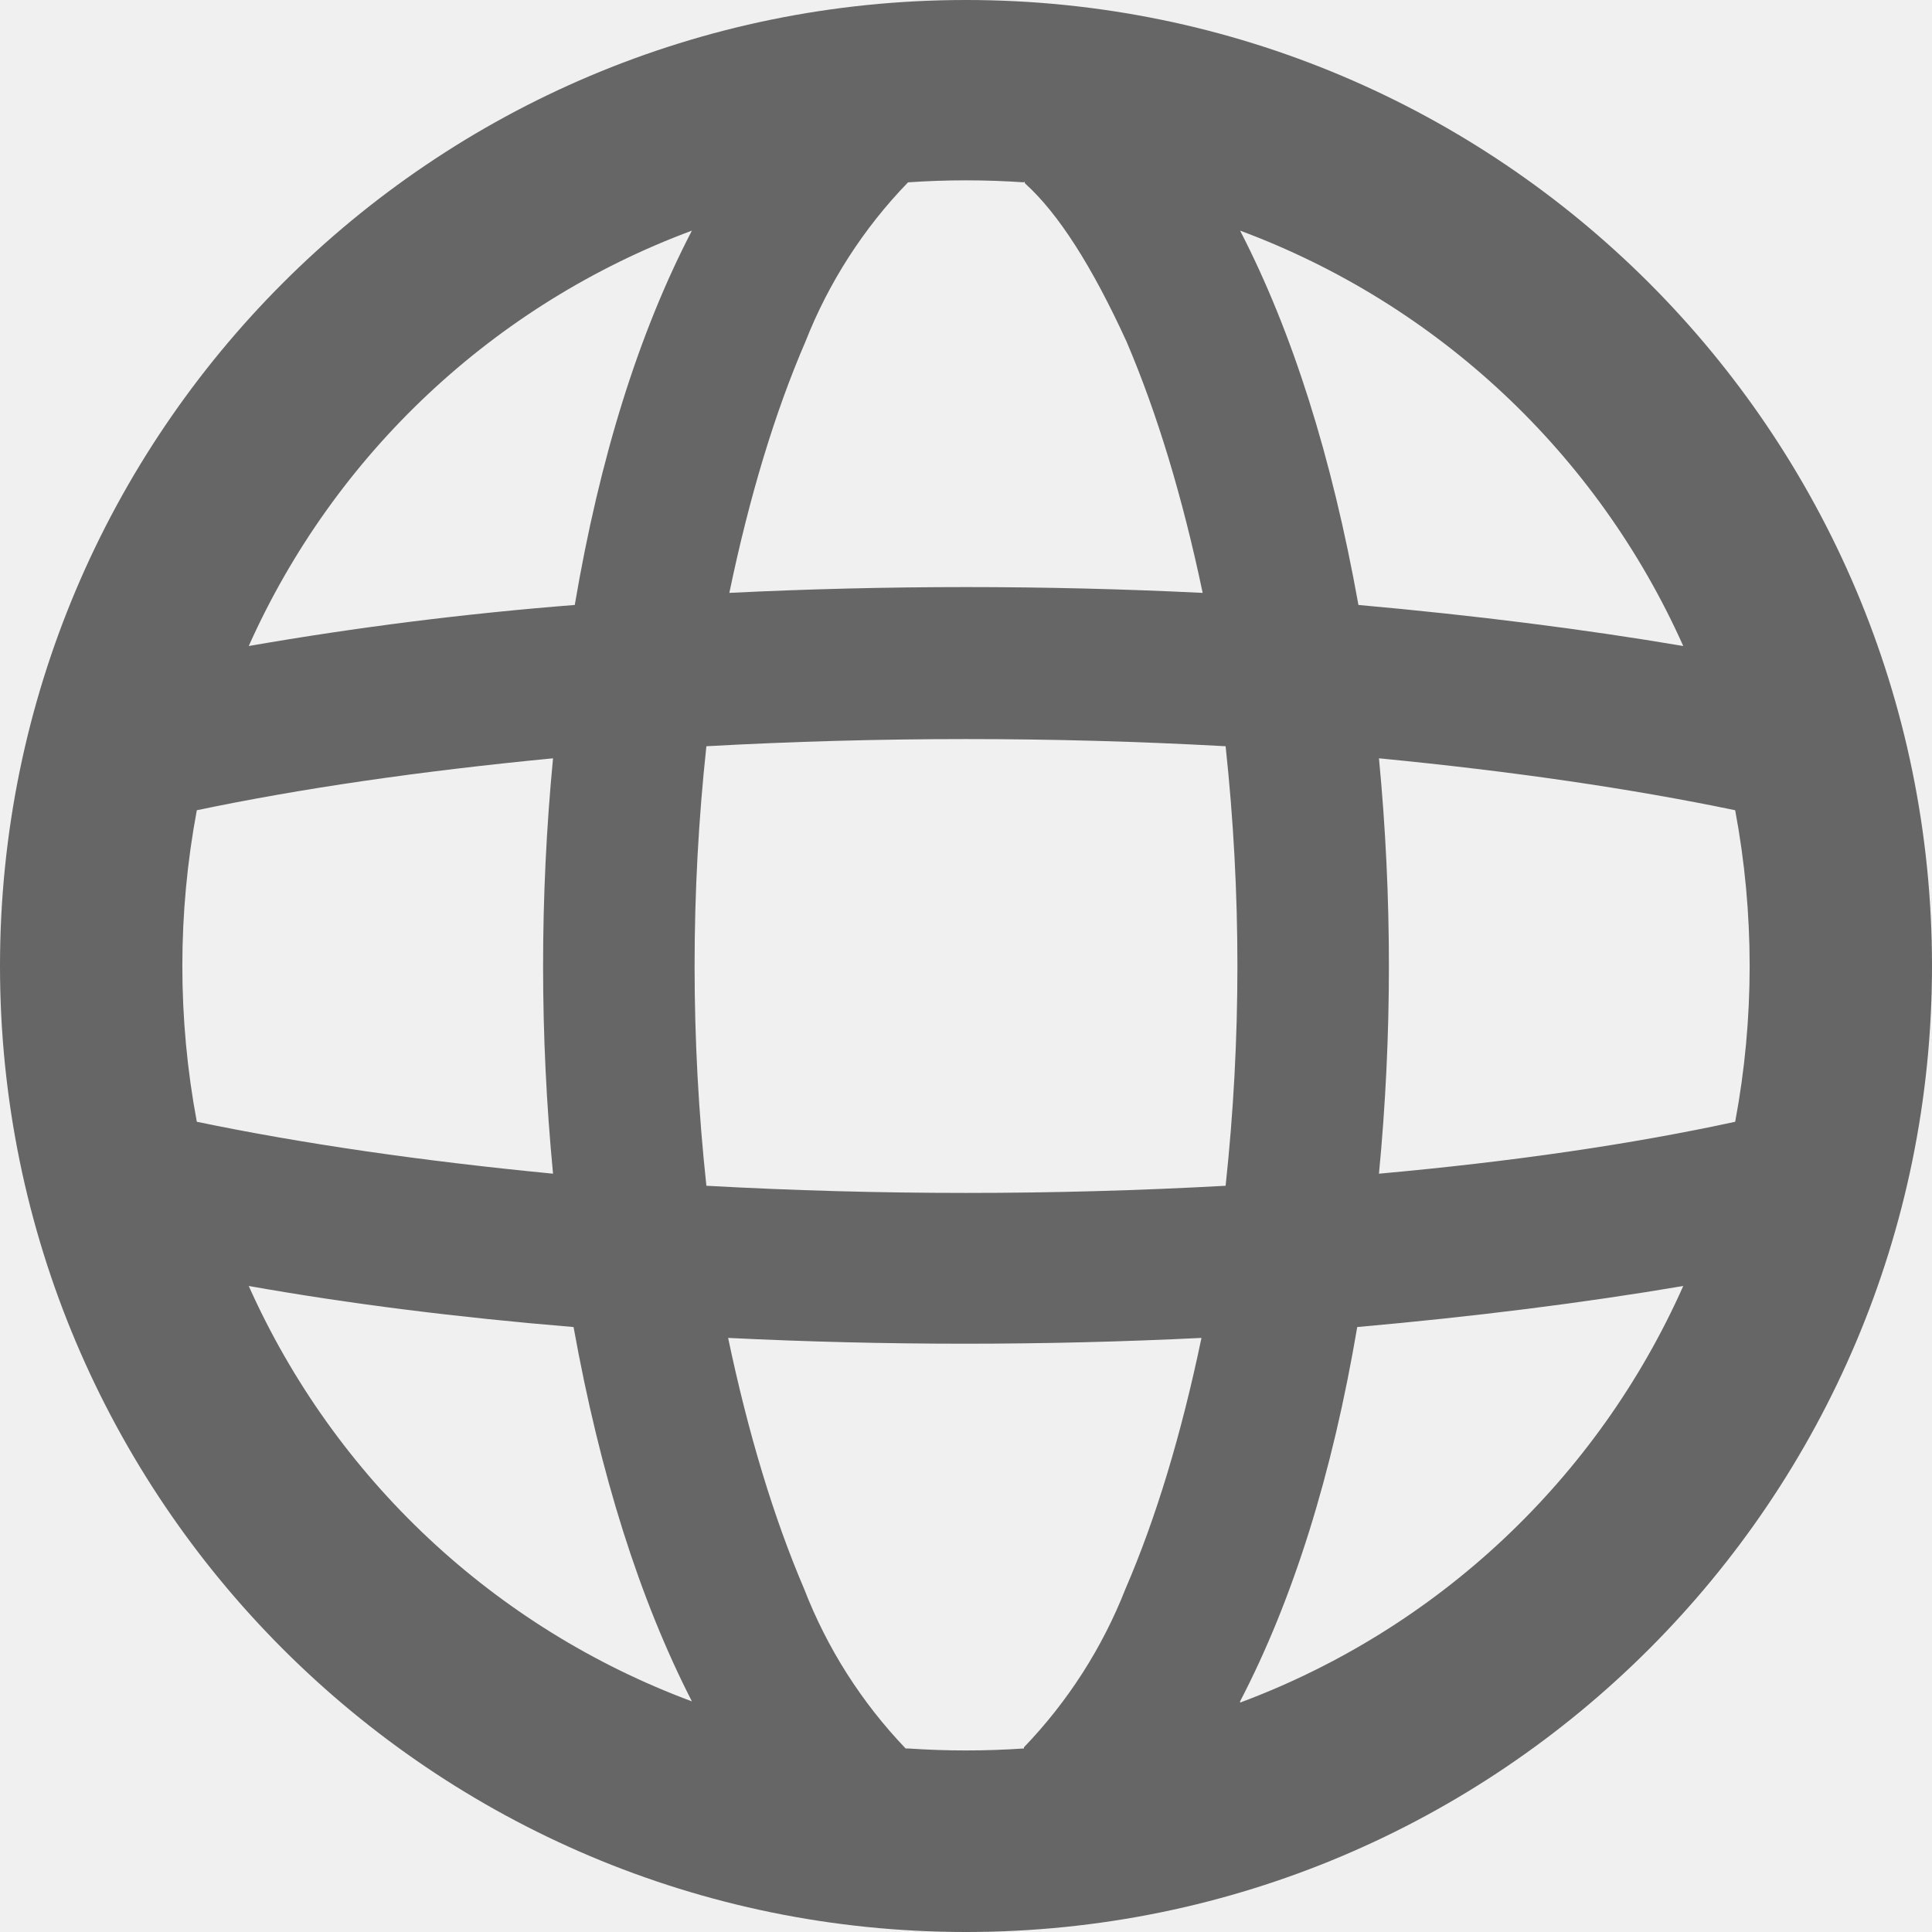
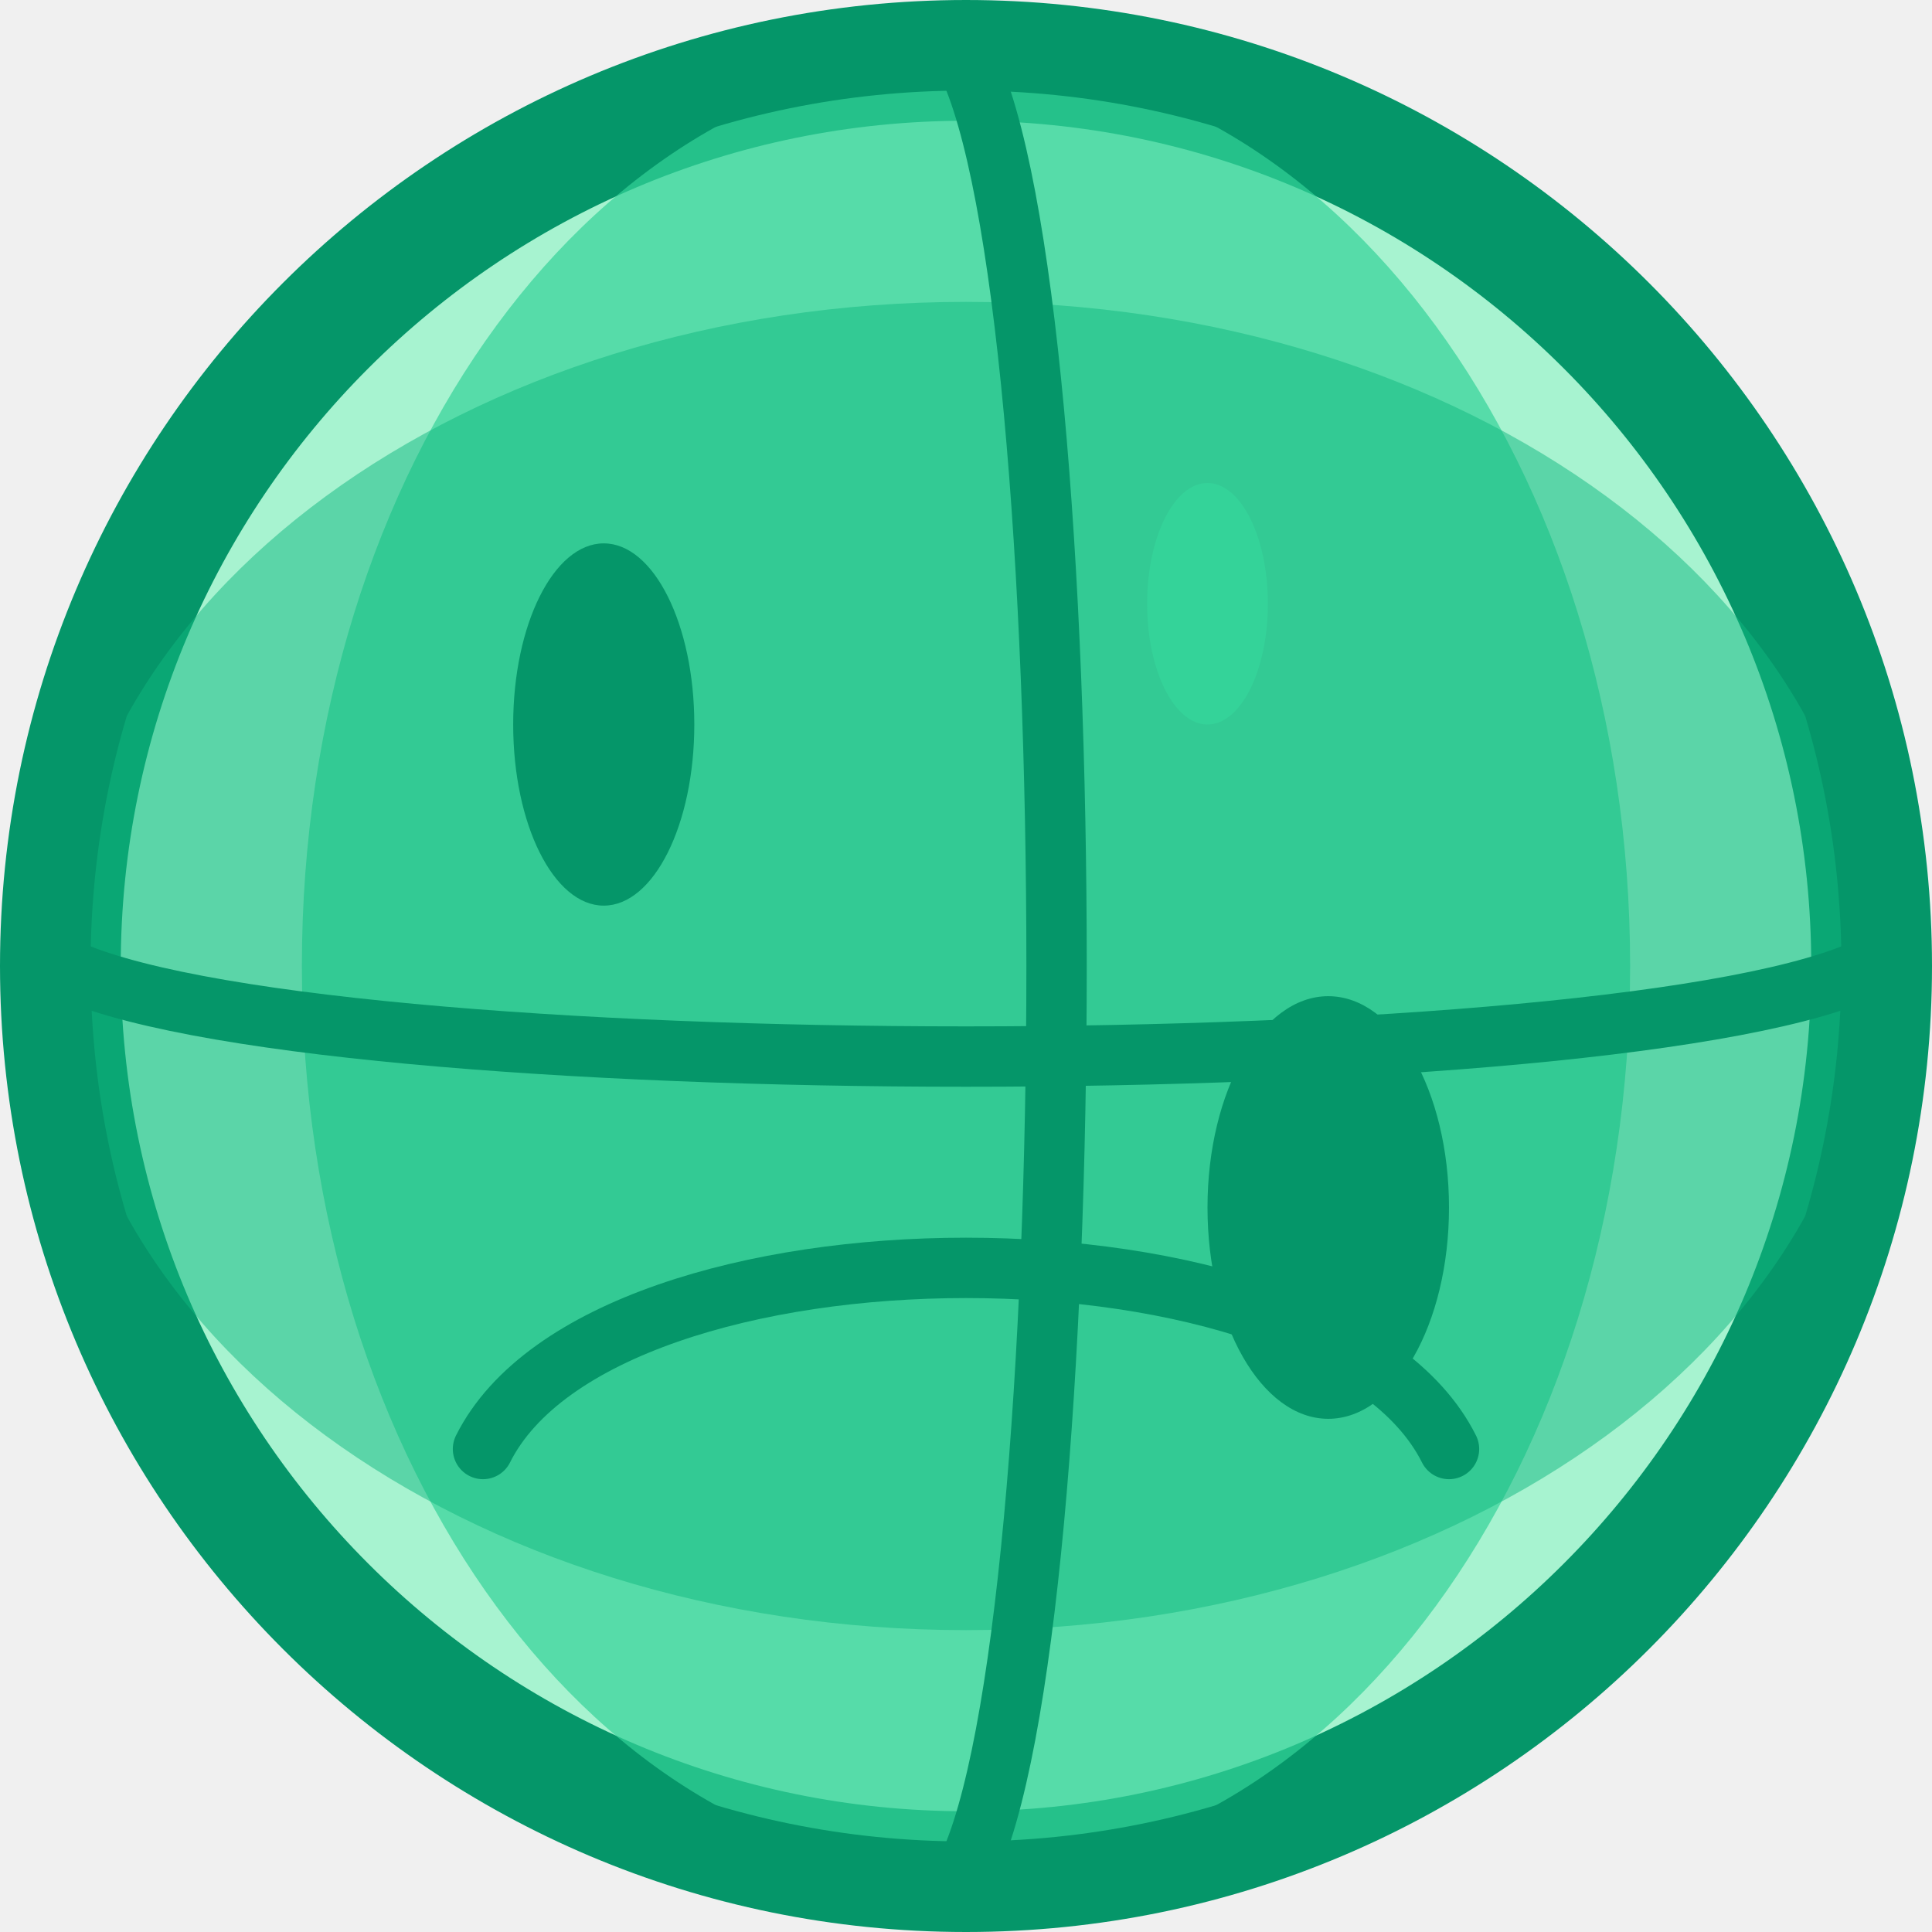
- <svg xmlns="http://www.w3.org/2000/svg" fill="none" viewBox="0 0 16 16">
-   <g clip-path="url(#a)">
-     <path fill-rule="evenodd" clip-rule="evenodd" d="M10.27 14.1a6.5 6.5 0 0 0 3.67-3.45q-1.24.21-2.7.34-.31 1.83-.97 3.1M8 16A8 8 0 1 0 8 0a8 8 0 0 0 0 16m.48-1.52a7 7 0 0 1-.96 0H7.5a4 4 0 0 1-.84-1.32q-.38-.89-.63-2.08a40 40 0 0 0 3.92 0q-.25 1.2-.63 2.08a4 4 0 0 1-.84 1.31zm2.94-4.76q1.66-.15 2.95-.43a7 7 0 0 0 0-2.58q-1.3-.27-2.95-.43a18 18 0 0 1 0 3.44m-1.27-3.54a17 17 0 0 1 0 3.64 39 39 0 0 1-4.3 0 17 17 0 0 1 0-3.64 39 39 0 0 1 4.3 0m1.1-1.17q1.45.13 2.69.34a6.5 6.5 0 0 0-3.67-3.44q.65 1.26.98 3.1M8.48 1.5l.01.02q.41.37.84 1.31.38.89.63 2.08a40 40 0 0 0-3.92 0q.25-1.2.63-2.08a4 4 0 0 1 .85-1.32 7 7 0 0 1 .96 0m-2.75.4a6.5 6.5 0 0 0-3.67 3.44 29 29 0 0 1 2.7-.34q.31-1.83.97-3.1M4.58 6.28q-1.66.16-2.95.43a7 7 0 0 0 0 2.58q1.3.27 2.95.43a18 18 0 0 1 0-3.44m.17 4.71q-1.45-.12-2.69-.34a6.5 6.5 0 0 0 3.67 3.44q-.65-1.27-.98-3.1" fill="#666" />
+ <svg xmlns="http://www.w3.org/2000/svg" width="64" height="64" viewBox="0 0 64 64" fill="none">
+   <circle cx="32" cy="32" r="30" fill="#A7F3D0" stroke="#059669" stroke-width="4" />
+   <ellipse cx="32" cy="32" rx="22" ry="30" fill="#34D399" fill-opacity="0.7" />
+   <ellipse cx="32" cy="32" rx="30" ry="22" fill="#10B981" fill-opacity="0.5" />
+   <path d="M16 48C20 40 44 40 48 48" stroke="#059669" stroke-width="2" stroke-linecap="round" />
+   <path d="M32 2C36 10 36 54 32 62" stroke="#059669" stroke-width="2" stroke-linecap="round" />
+   <path d="M2 32C10 36 54 36 62 32" stroke="#059669" stroke-width="2" stroke-linecap="round" />
+   <circle cx="32" cy="32" r="30" stroke="#059669" stroke-width="2" />
+   <g>
+     <ellipse cx="20" cy="24" rx="3" ry="6" fill="#059669" />
+     <ellipse cx="44" cy="40" rx="4" ry="7" fill="#059669" />
+     <ellipse cx="40" cy="20" rx="2" ry="4" fill="#34D399" />
  </g>
-   <defs>
-     <clipPath id="a">
-       <path fill="#fff" d="M0 0h16v16H0z" />
-     </clipPath>
-   </defs>
</svg>
